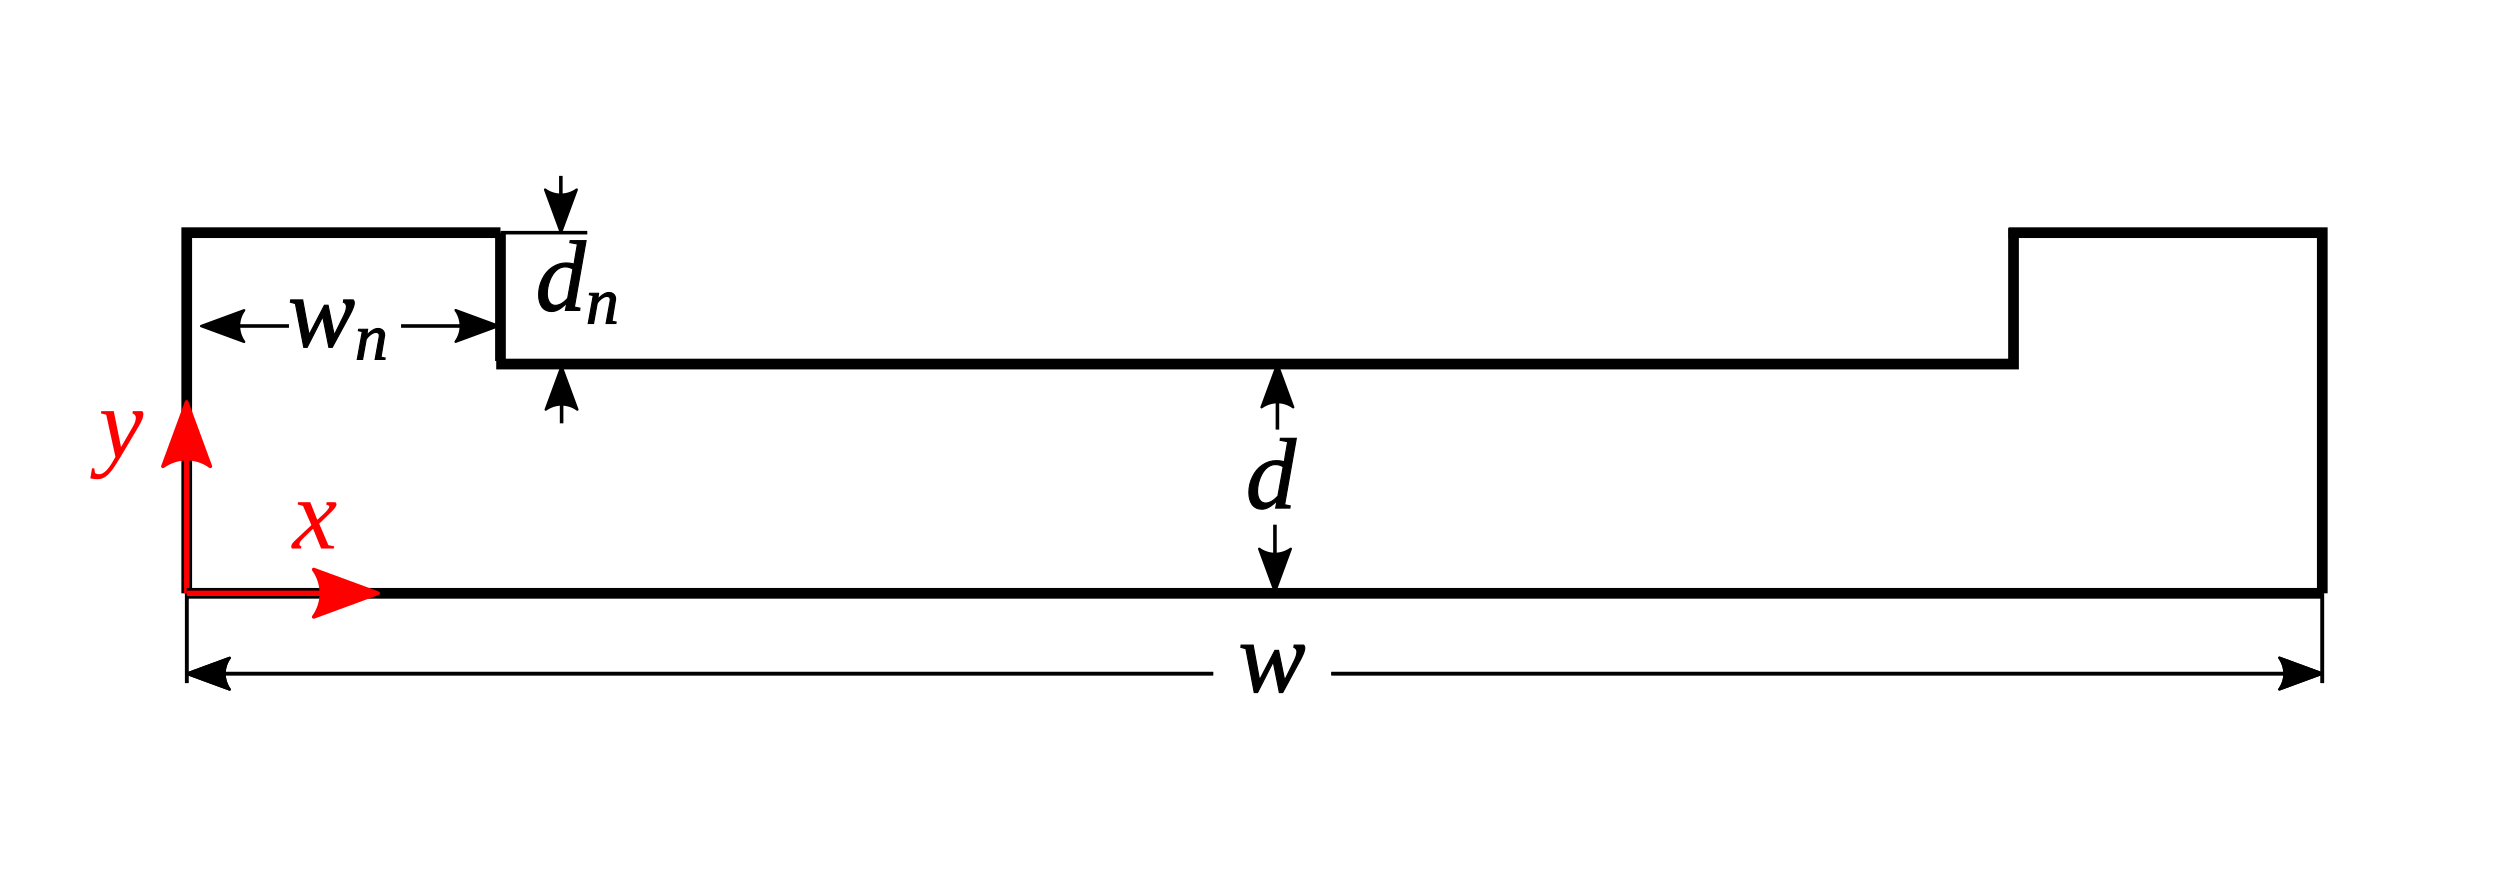
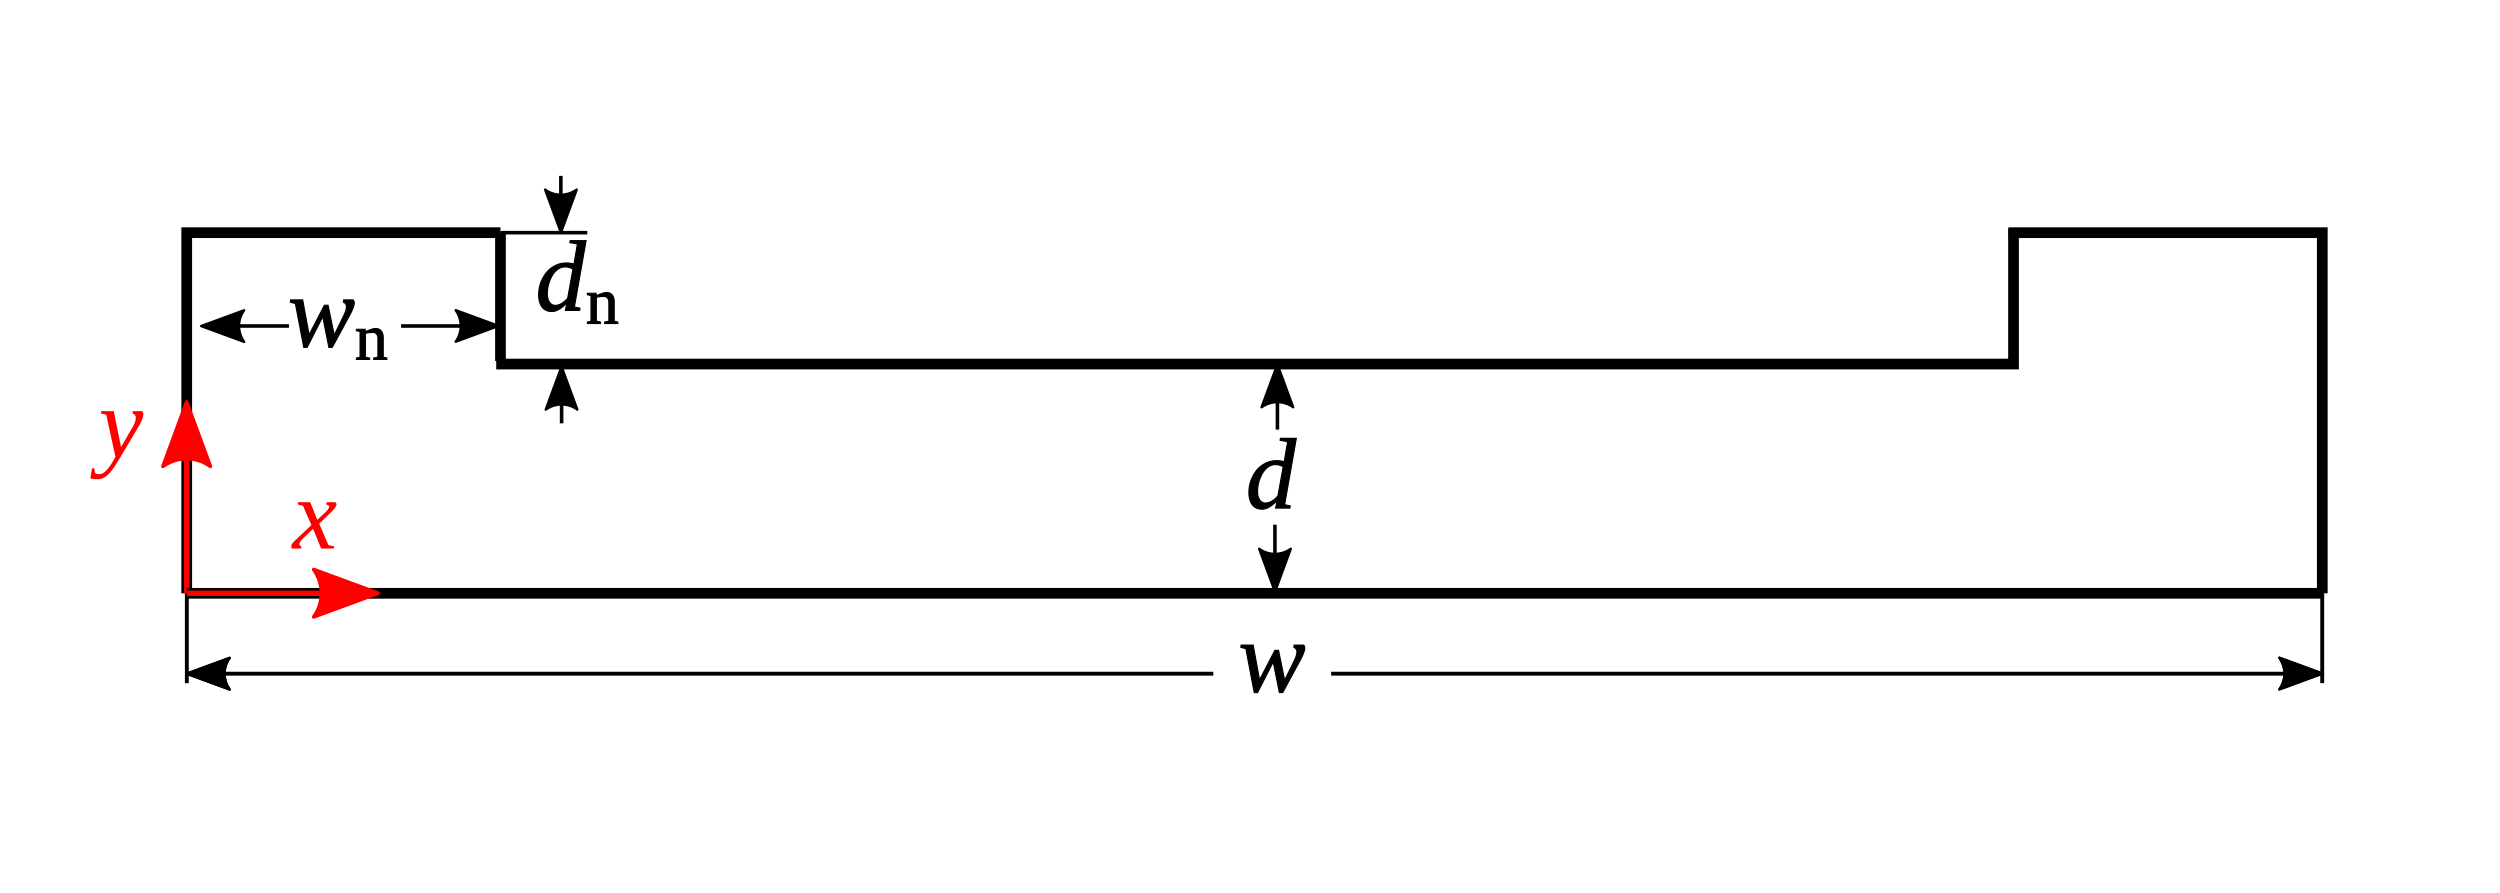
<svg xmlns="http://www.w3.org/2000/svg" xmlns:ns1="http://www.openswatchbook.org/uri/2009/osb" xmlns:xlink="http://www.w3.org/1999/xlink" width="140mm" height="50mm" viewBox="0 0 140 50" version="1.1" id="svg20342">
  <defs id="defs20336">
    <marker style="overflow:visible" id="marker17517" refX="0" refY="0" orient="auto">
      <path transform="matrix(1.1,0,0,1.1,1.1,0)" d="M 8.719,4.034 -2.207,0.016 8.719,-4.002 c -1.745,2.372 -1.735,5.617 -6e-7,8.035 z" style="fill:#ff0000;fill-opacity:0.997;fill-rule:evenodd;stroke:#ff0000;stroke-width:0.625;stroke-linejoin:round;stroke-opacity:1" id="path17515" />
    </marker>
    <marker style="overflow:visible" id="marker16149" refX="0" refY="0" orient="auto">
      <path transform="matrix(1.1,0,0,1.1,1.1,0)" d="M 8.719,4.034 -2.207,0.016 8.719,-4.002 c -1.745,2.372 -1.735,5.617 -6e-7,8.035 z" style="fill:#000000;fill-opacity:1;fill-rule:evenodd;stroke:#000000;stroke-width:0.625;stroke-linejoin:round;stroke-opacity:1" id="path16147" />
    </marker>
    <marker orient="auto" refY="0" refX="0" id="marker15561" style="overflow:visible">
      <path id="path15559" style="fill:#000000;fill-opacity:1;fill-rule:evenodd;stroke:#000000;stroke-width:0.625;stroke-linejoin:round;stroke-opacity:1" d="M 8.719,4.034 -2.207,0.016 8.719,-4.002 c -1.745,2.372 -1.735,5.617 -6e-7,8.035 z" transform="matrix(1.1,0,0,1.1,1.1,0)" />
    </marker>
    <marker orient="auto" refY="0" refX="0" id="marker14333" style="overflow:visible">
      <path id="path14331" style="fill:#000000;fill-opacity:1;fill-rule:evenodd;stroke:#000000;stroke-width:0.625;stroke-linejoin:round;stroke-opacity:1" d="M 8.719,4.034 -2.207,0.016 8.719,-4.002 c -1.745,2.372 -1.735,5.617 -6e-7,8.035 z" transform="matrix(1.1,0,0,1.1,1.1,0)" />
    </marker>
    <marker style="overflow:visible" id="marker12445" refX="0" refY="0" orient="auto">
      <path transform="matrix(1.1,0,0,1.1,1.1,0)" d="M 8.719,4.034 -2.207,0.016 8.719,-4.002 c -1.745,2.372 -1.735,5.617 -6e-7,8.035 z" style="fill:#000000;fill-opacity:1;fill-rule:evenodd;stroke:#000000;stroke-width:0.625;stroke-linejoin:round;stroke-opacity:1" id="path12443" />
    </marker>
    <marker orient="auto" refY="0" refX="0" id="marker11035" style="overflow:visible">
      <path id="path11033" style="fill:#000000;fill-opacity:1;fill-rule:evenodd;stroke:#000000;stroke-width:0.625;stroke-linejoin:round;stroke-opacity:1" d="M 8.719,4.034 -2.207,0.016 8.719,-4.002 c -1.745,2.372 -1.735,5.617 -6e-7,8.035 z" transform="matrix(1.1,0,0,1.1,1.1,0)" />
    </marker>
    <marker style="overflow:visible" id="marker9719" refX="0" refY="0" orient="auto">
      <path transform="matrix(1.1,0,0,1.1,1.1,0)" d="M 8.719,4.034 -2.207,0.016 8.719,-4.002 c -1.745,2.372 -1.735,5.617 -6e-7,8.035 z" style="fill:#000000;fill-opacity:1;fill-rule:evenodd;stroke:#000000;stroke-width:0.625;stroke-linejoin:round;stroke-opacity:1" id="path9717" />
    </marker>
    <marker style="overflow:visible" id="marker8409" refX="0" refY="0" orient="auto">
      <path transform="matrix(1.1,0,0,1.1,1.1,0)" d="M 8.719,4.034 -2.207,0.016 8.719,-4.002 c -1.745,2.372 -1.735,5.617 -6e-7,8.035 z" style="fill:#000000;fill-opacity:1;fill-rule:evenodd;stroke:#000000;stroke-width:0.625;stroke-linejoin:round;stroke-opacity:1" id="path8407" />
    </marker>
    <marker orient="auto" refY="0" refX="0" id="marker7093" style="overflow:visible">
      <path id="path7091" style="fill:#000000;fill-opacity:1;fill-rule:evenodd;stroke:#000000;stroke-width:0.625;stroke-linejoin:round;stroke-opacity:1" d="M 8.719,4.034 -2.207,0.016 8.719,-4.002 c -1.745,2.372 -1.735,5.617 -6e-7,8.035 z" transform="matrix(1.1,0,0,1.1,1.1,0)" />
    </marker>
    <marker orient="auto" refY="0" refX="0" id="marker5777" style="overflow:visible">
      <path id="path5775" style="fill:#000000;fill-opacity:1;fill-rule:evenodd;stroke:#000000;stroke-width:0.625;stroke-linejoin:round;stroke-opacity:1" d="M 8.719,4.034 -2.207,0.016 8.719,-4.002 c -1.745,2.372 -1.735,5.617 -6e-7,8.035 z" transform="matrix(1.1,0,0,1.1,1.1,0)" />
    </marker>
    <marker style="overflow:visible" id="marker4631" refX="0" refY="0" orient="auto">
      <path transform="scale(-0.8)" style="fill:#000000;fill-opacity:1;fill-rule:evenodd;stroke:#000000;stroke-width:1pt;stroke-opacity:1" d="M 5.77,0 -2.88,5 V -5 Z" id="path4629" />
    </marker>
    <marker orient="auto" refY="0" refX="0" id="marker3321" style="overflow:visible">
      <path id="path3319" d="M 5.77,0 -2.88,5 V -5 Z" style="fill:#000000;fill-opacity:1;fill-rule:evenodd;stroke:#000000;stroke-width:1pt;stroke-opacity:1" transform="scale(-0.8)" />
    </marker>
    <marker style="overflow:visible" id="marker2377" refX="0" refY="0" orient="auto">
      <path transform="scale(-0.8)" style="fill:#000000;fill-opacity:1;fill-rule:evenodd;stroke:#000000;stroke-width:1pt;stroke-opacity:1" d="M 5.77,0 -2.88,5 V -5 Z" id="path2375" />
    </marker>
    <marker orient="auto" refY="0" refX="0" id="marker2622" style="overflow:visible">
      <path id="path2620" style="fill:#000000;fill-opacity:1;fill-rule:evenodd;stroke:#000000;stroke-width:0.625;stroke-linejoin:round;stroke-opacity:1" d="M 8.719,4.034 -2.207,0.016 8.719,-4.002 c -1.745,2.372 -1.735,5.617 -6e-7,8.035 z" transform="matrix(1.1,0,0,1.1,1.1,0)" />
    </marker>
    <marker orient="auto" refY="0" refX="0" id="marker13046" style="overflow:visible">
      <path id="path13044" style="fill:#000000;fill-opacity:1;fill-rule:evenodd;stroke:#000000;stroke-width:0.625;stroke-linejoin:round;stroke-opacity:1" d="M 8.719,4.034 -2.207,0.016 8.719,-4.002 c -1.745,2.372 -1.735,5.617 -6e-7,8.035 z" transform="matrix(1.1,0,0,1.1,1.1,0)" />
    </marker>
    <marker style="overflow:visible" id="marker12074" refX="0" refY="0" orient="auto">
      <path transform="matrix(1.1,0,0,1.1,1.1,0)" d="M 8.719,4.034 -2.207,0.016 8.719,-4.002 c -1.745,2.372 -1.735,5.617 -6e-7,8.035 z" style="fill:#000000;fill-opacity:1;fill-rule:evenodd;stroke:#000000;stroke-width:0.625;stroke-linejoin:round;stroke-opacity:1" id="path12072" />
    </marker>
    <marker style="overflow:visible" id="marker11264" refX="0" refY="0" orient="auto">
      <path transform="matrix(1.1,0,0,1.1,1.1,0)" d="M 8.719,4.034 -2.207,0.016 8.719,-4.002 c -1.745,2.372 -1.735,5.617 -6e-7,8.035 z" style="fill:#000000;fill-opacity:1;fill-rule:evenodd;stroke:#000000;stroke-width:0.625;stroke-linejoin:round;stroke-opacity:1" id="path11262" />
    </marker>
    <marker style="overflow:visible" id="marker10282" refX="0" refY="0" orient="auto">
      <path transform="matrix(1.1,0,0,1.1,1.1,0)" d="M 8.719,4.034 -2.207,0.016 8.719,-4.002 c -1.745,2.372 -1.735,5.617 -6e-7,8.035 z" style="fill:#000000;fill-opacity:1;fill-rule:evenodd;stroke:#000000;stroke-width:0.625;stroke-linejoin:round;stroke-opacity:1" id="path10280" />
    </marker>
    <marker style="overflow:visible" id="marker9456" refX="0" refY="0" orient="auto">
      <path transform="matrix(1.1,0,0,1.1,1.1,0)" d="M 8.719,4.034 -2.207,0.016 8.719,-4.002 c -1.745,2.372 -1.735,5.617 -6e-7,8.035 z" style="fill:#000000;fill-opacity:1;fill-rule:evenodd;stroke:#000000;stroke-width:0.625;stroke-linejoin:round;stroke-opacity:1" id="path9454" />
    </marker>
    <marker style="overflow:visible" id="marker8540" refX="0" refY="0" orient="auto">
      <path transform="matrix(1.1,0,0,1.1,1.1,0)" d="M 8.719,4.034 -2.207,0.016 8.719,-4.002 c -1.745,2.372 -1.735,5.617 -6e-7,8.035 z" style="fill:#000000;fill-opacity:1;fill-rule:evenodd;stroke:#000000;stroke-width:0.625;stroke-linejoin:round;stroke-opacity:1" id="path8538" />
    </marker>
    <marker style="overflow:visible" id="marker7576" refX="0" refY="0" orient="auto">
      <path transform="matrix(1.1,0,0,1.1,1.1,0)" d="M 8.719,4.034 -2.207,0.016 8.719,-4.002 c -1.745,2.372 -1.735,5.617 -6e-7,8.035 z" style="fill:#000000;fill-opacity:1;fill-rule:evenodd;stroke:#000000;stroke-width:0.625;stroke-linejoin:round;stroke-opacity:1" id="path7574" />
    </marker>
    <marker orient="auto" refY="0" refX="0" id="marker5868" style="overflow:visible">
      <path id="path5866" style="fill:#000000;fill-opacity:1;fill-rule:evenodd;stroke:#000000;stroke-width:0.625;stroke-linejoin:round;stroke-opacity:1" d="M 8.719,4.034 -2.207,0.016 8.719,-4.002 c -1.745,2.372 -1.735,5.617 -6e-7,8.035 z" transform="matrix(1.1,0,0,1.1,1.1,0)" />
    </marker>
    <marker style="overflow:visible" id="marker5004" refX="0" refY="0" orient="auto">
      <path transform="matrix(-1.1,0,0,-1.1,-1.1,0)" d="M 8.719,4.034 -2.207,0.016 8.719,-4.002 c -1.745,2.372 -1.735,5.617 -6e-7,8.035 z" style="fill:#000000;fill-opacity:1;fill-rule:evenodd;stroke:#000000;stroke-width:0.625;stroke-linejoin:round;stroke-opacity:1" id="path5002" />
    </marker>
    <marker style="overflow:visible" id="marker4256" refX="0" refY="0" orient="auto">
      <path transform="matrix(1.1,0,0,1.1,1.1,0)" d="M 8.719,4.034 -2.207,0.016 8.719,-4.002 c -1.745,2.372 -1.735,5.617 -6e-7,8.035 z" style="fill:#000000;fill-opacity:1;fill-rule:evenodd;stroke:#000000;stroke-width:0.625;stroke-linejoin:round;stroke-opacity:1" id="path4254" />
    </marker>
    <marker style="overflow:visible" id="marker3265" refX="0" refY="0" orient="auto">
      <path transform="matrix(-1.1,0,0,-1.1,-1.1,0)" d="M 8.719,4.034 -2.207,0.016 8.719,-4.002 c -1.745,2.372 -1.735,5.617 -6e-7,8.035 z" style="fill:#000000;fill-opacity:1;fill-rule:evenodd;stroke:#000000;stroke-width:0.625;stroke-linejoin:round;stroke-opacity:1" id="path3263" />
    </marker>
    <marker style="overflow:visible" id="marker2529" refX="0" refY="0" orient="auto">
      <path transform="matrix(1.1,0,0,1.1,1.1,0)" d="M 8.719,4.034 -2.207,0.016 8.719,-4.002 c -1.745,2.372 -1.735,5.617 -6e-7,8.035 z" style="fill:#000000;fill-opacity:1;fill-rule:evenodd;stroke:#000000;stroke-width:0.625;stroke-linejoin:round;stroke-opacity:1" id="path2527" />
    </marker>
    <marker orient="auto" refY="0" refX="0" id="marker31933" style="overflow:visible">
      <path id="path31931" style="fill:#000000;fill-opacity:1;fill-rule:evenodd;stroke:#000000;stroke-width:0.625;stroke-linejoin:round;stroke-opacity:1" d="M 8.719,4.034 -2.207,0.016 8.719,-4.002 c -1.745,2.372 -1.735,5.617 -6e-7,8.035 z" transform="matrix(1.1,0,0,1.1,1.1,0)" />
    </marker>
    <marker orient="auto" refY="0" refX="0" id="marker31203" style="overflow:visible">
      <path id="path31201" style="fill:#000000;fill-opacity:1;fill-rule:evenodd;stroke:#000000;stroke-width:0.625;stroke-linejoin:round;stroke-opacity:1" d="M 8.719,4.034 -2.207,0.016 8.719,-4.002 c -1.745,2.372 -1.735,5.617 -6e-7,8.035 z" transform="matrix(1.1,0,0,1.1,1.1,0)" />
    </marker>
    <marker style="overflow:visible" id="marker30359" refX="0" refY="0" orient="auto">
      <path transform="matrix(1.1,0,0,1.1,1.1,0)" d="M 8.719,4.034 -2.207,0.016 8.719,-4.002 c -1.745,2.372 -1.735,5.617 -6e-7,8.035 z" style="fill:#000000;fill-opacity:1;fill-rule:evenodd;stroke:#000000;stroke-width:0.625;stroke-linejoin:round;stroke-opacity:1" id="path30357" />
    </marker>
    <marker style="overflow:visible" id="marker28215" refX="0" refY="0" orient="auto">
      <path transform="matrix(1.1,0,0,1.1,1.1,0)" d="M 8.719,4.034 -2.207,0.016 8.719,-4.002 c -1.745,2.372 -1.735,5.617 -6e-7,8.035 z" style="fill:#000000;fill-opacity:1;fill-rule:evenodd;stroke:#000000;stroke-width:0.625;stroke-linejoin:round;stroke-opacity:1" id="path28213" />
    </marker>
    <marker orient="auto" refY="0" refX="0" id="marker26737" style="overflow:visible">
      <path id="path26735" style="fill:#000000;fill-opacity:1;fill-rule:evenodd;stroke:#000000;stroke-width:0.625;stroke-linejoin:round;stroke-opacity:1" d="M 8.719,4.034 -2.207,0.016 8.719,-4.002 c -1.745,2.372 -1.735,5.617 -6e-7,8.035 z" transform="matrix(1.1,0,0,1.1,1.1,0)" />
    </marker>
    <marker style="overflow:visible" id="marker22373" refX="0" refY="0" orient="auto">
      <path transform="matrix(1.1,0,0,1.1,1.1,0)" d="M 8.719,4.034 -2.207,0.016 8.719,-4.002 c -1.745,2.372 -1.735,5.617 -6e-7,8.035 z" style="fill:#000000;fill-opacity:1;fill-rule:evenodd;stroke:#000000;stroke-width:0.625;stroke-linejoin:round;stroke-opacity:1" id="path22371" />
    </marker>
    <marker orient="auto" refY="0" refX="0" id="marker21637" style="overflow:visible">
      <path id="path21635" style="fill:#000000;fill-opacity:1;fill-rule:evenodd;stroke:#000000;stroke-width:0.625;stroke-linejoin:round;stroke-opacity:1" d="M 8.719,4.034 -2.207,0.016 8.719,-4.002 c -1.745,2.372 -1.735,5.617 -6e-7,8.035 z" transform="matrix(1.1,0,0,1.1,1.1,0)" />
    </marker>
    <marker style="overflow:visible" id="marker20977" refX="0" refY="0" orient="auto">
      <path transform="scale(-0.8)" style="fill:#000000;fill-opacity:1;fill-rule:evenodd;stroke:#000000;stroke-width:1pt;stroke-opacity:1" d="M 5.77,0 -2.88,5 V -5 Z" id="path20975" />
    </marker>
    <marker orient="auto" refY="0" refX="0" id="marker20331" style="overflow:visible">
      <path id="path20329" d="M 5.77,0 -2.88,5 V -5 Z" style="fill:#000000;fill-opacity:1;fill-rule:evenodd;stroke:#000000;stroke-width:1pt;stroke-opacity:1" transform="scale(-0.8)" />
    </marker>
    <marker orient="auto" refY="0" refX="0" id="marker19691" style="overflow:visible">
      <path id="path19689" d="M 5.77,0 -2.88,5 V -5 Z" style="fill:#000000;fill-opacity:1;fill-rule:evenodd;stroke:#000000;stroke-width:1pt;stroke-opacity:1" transform="scale(-0.8)" />
    </marker>
    <marker orient="auto" refY="0" refX="0" id="marker19057" style="overflow:visible">
      <path id="path19055" d="M 5.77,0 -2.88,5 V -5 Z" style="fill:#000000;fill-opacity:1;fill-rule:evenodd;stroke:#000000;stroke-width:1pt;stroke-opacity:1" transform="scale(-0.8)" />
    </marker>
    <marker style="overflow:visible" id="marker16909" refX="0" refY="0" orient="auto">
      <path transform="scale(-0.8)" style="fill:#000000;fill-opacity:1;fill-rule:evenodd;stroke:#000000;stroke-width:1pt;stroke-opacity:1" d="M 5.77,0 -2.88,5 V -5 Z" id="path16907" />
    </marker>
    <marker orient="auto" refY="0" refX="0" id="marker16299" style="overflow:visible">
      <path id="path16297" d="M 5.77,0 -2.88,5 V -5 Z" style="fill:#000000;fill-opacity:1;fill-rule:evenodd;stroke:#000000;stroke-width:1pt;stroke-opacity:1" transform="scale(-0.8)" />
    </marker>
    <marker orient="auto" refY="0" refX="0" id="marker15695" style="overflow:visible">
      <path id="path15693" d="M 5.77,0 -2.88,5 V -5 Z" style="fill:#000000;fill-opacity:1;fill-rule:evenodd;stroke:#000000;stroke-width:1pt;stroke-opacity:1" transform="scale(-0.8)" />
    </marker>
    <marker orient="auto" refY="0" refX="0" id="marker15097" style="overflow:visible">
      <path id="path15095" d="M 5.77,0 -2.88,5 V -5 Z" style="fill:#000000;fill-opacity:1;fill-rule:evenodd;stroke:#000000;stroke-width:1pt;stroke-opacity:1" transform="scale(-0.8)" />
    </marker>
    <marker style="overflow:visible" id="marker12207" refX="0" refY="0" orient="auto">
      <path transform="matrix(-1.1,0,0,-1.1,-1.1,0)" d="M 8.719,4.034 -2.207,0.016 8.719,-4.002 c -1.745,2.372 -1.735,5.617 -6e-7,8.035 z" style="fill:#000000;fill-opacity:1;fill-rule:evenodd;stroke:#000000;stroke-width:0.625;stroke-linejoin:round;stroke-opacity:1" id="path12205" />
    </marker>
    <marker style="overflow:visible" id="marker11645" refX="0" refY="0" orient="auto">
      <path transform="matrix(1.1,0,0,1.1,1.1,0)" d="M 8.719,4.034 -2.207,0.016 8.719,-4.002 c -1.745,2.372 -1.735,5.617 -6e-7,8.035 z" style="fill:#000000;fill-opacity:1;fill-rule:evenodd;stroke:#000000;stroke-width:0.625;stroke-linejoin:round;stroke-opacity:1" id="path11643" />
    </marker>
    <marker orient="auto" refY="0" refX="0" id="marker2291" style="overflow:visible">
      <path id="path2289" style="fill:#000000;fill-opacity:1;fill-rule:evenodd;stroke:#000000;stroke-width:0.625;stroke-linejoin:round;stroke-opacity:1" d="M 8.719,4.034 -2.207,0.016 8.719,-4.002 c -1.745,2.372 -1.735,5.617 -6e-7,8.035 z" transform="matrix(1.1,0,0,1.1,1.1,0)" />
    </marker>
    <marker style="overflow:visible" id="marker1671" refX="0" refY="0" orient="auto">
      <path transform="matrix(1.1,0,0,1.1,1.1,0)" d="M 8.719,4.034 -2.207,0.016 8.719,-4.002 c -1.745,2.372 -1.735,5.617 -6e-7,8.035 z" style="fill:#000000;fill-opacity:1;fill-rule:evenodd;stroke:#000000;stroke-width:0.625;stroke-linejoin:round;stroke-opacity:1" id="path1669" />
    </marker>
    <marker orient="auto" refY="0" refX="0" id="marker1667" style="overflow:visible">
      <path id="path1665" style="fill:#000000;fill-opacity:1;fill-rule:evenodd;stroke:#000000;stroke-width:0.625;stroke-linejoin:round;stroke-opacity:1" d="M 8.719,4.034 -2.207,0.016 8.719,-4.002 c -1.745,2.372 -1.735,5.617 -6e-7,8.035 z" transform="matrix(1.1,0,0,1.1,1.1,0)" />
    </marker>
    <marker orient="auto" refY="0" refX="0" id="marker1663" style="overflow:visible">
      <path id="path1661" style="fill:#000000;fill-opacity:1;fill-rule:evenodd;stroke:#000000;stroke-width:0.625;stroke-linejoin:round;stroke-opacity:1" d="M 8.719,4.034 -2.207,0.016 8.719,-4.002 c -1.745,2.372 -1.735,5.617 -6e-7,8.035 z" transform="matrix(1.1,0,0,1.1,1.1,0)" />
    </marker>
    <marker orient="auto" refY="0" refX="0" id="marker1659" style="overflow:visible">
      <path id="path1657" style="fill:#000000;fill-opacity:1;fill-rule:evenodd;stroke:#000000;stroke-width:0.625;stroke-linejoin:round;stroke-opacity:1" d="M 8.719,4.034 -2.207,0.016 8.719,-4.002 c -1.745,2.372 -1.735,5.617 -6e-7,8.035 z" transform="matrix(1.1,0,0,1.1,1.1,0)" />
    </marker>
    <marker style="overflow:visible" id="marker1655" refX="0" refY="0" orient="auto">
      <path transform="matrix(1.1,0,0,1.1,1.1,0)" d="M 8.719,4.034 -2.207,0.016 8.719,-4.002 c -1.745,2.372 -1.735,5.617 -6e-7,8.035 z" style="fill:#000000;fill-opacity:1;fill-rule:evenodd;stroke:#000000;stroke-width:0.625;stroke-linejoin:round;stroke-opacity:1" id="path1653" />
    </marker>
    <marker orient="auto" refY="0" refX="0" id="marker1651" style="overflow:visible">
      <path id="path1649" style="fill:#000000;fill-opacity:1;fill-rule:evenodd;stroke:#000000;stroke-width:0.625;stroke-linejoin:round;stroke-opacity:1" d="M 8.719,4.034 -2.207,0.016 8.719,-4.002 c -1.745,2.372 -1.735,5.617 -6e-7,8.035 z" transform="matrix(1.1,0,0,1.1,1.1,0)" />
    </marker>
    <marker orient="auto" refY="0" refX="0" id="marker1647" style="overflow:visible">
      <path id="path1645" style="fill:#000000;fill-opacity:1;fill-rule:evenodd;stroke:#000000;stroke-width:0.625;stroke-linejoin:round;stroke-opacity:1" d="M 8.719,4.034 -2.207,0.016 8.719,-4.002 c -1.745,2.372 -1.735,5.617 -6e-7,8.035 z" transform="matrix(1.1,0,0,1.1,1.1,0)" />
    </marker>
    <marker orient="auto" refY="0" refX="0" id="marker1643" style="overflow:visible">
      <path id="path1641" style="fill:#000000;fill-opacity:1;fill-rule:evenodd;stroke:#000000;stroke-width:0.625;stroke-linejoin:round;stroke-opacity:1" d="M 8.719,4.034 -2.207,0.016 8.719,-4.002 c -1.745,2.372 -1.735,5.617 -6e-7,8.035 z" transform="matrix(1.1,0,0,1.1,1.1,0)" />
    </marker>
    <marker style="overflow:visible" id="marker1639" refX="0" refY="0" orient="auto">
      <path transform="matrix(1.1,0,0,1.1,1.1,0)" d="M 8.719,4.034 -2.207,0.016 8.719,-4.002 c -1.745,2.372 -1.735,5.617 -6e-7,8.035 z" style="fill:#000000;fill-opacity:1;fill-rule:evenodd;stroke:#000000;stroke-width:0.625;stroke-linejoin:round;stroke-opacity:1" id="path1637" />
    </marker>
    <marker orient="auto" refY="0" refX="0" id="marker1635" style="overflow:visible">
      <path id="path1633" style="fill:#000000;fill-opacity:1;fill-rule:evenodd;stroke:#000000;stroke-width:0.625;stroke-linejoin:round;stroke-opacity:1" d="M 8.719,4.034 -2.207,0.016 8.719,-4.002 c -1.745,2.372 -1.735,5.617 -6e-7,8.035 z" transform="matrix(1.1,0,0,1.1,1.1,0)" />
    </marker>
    <marker orient="auto" refY="0" refX="0" id="marker1631" style="overflow:visible">
      <path id="path1629" style="fill:#000000;fill-opacity:1;fill-rule:evenodd;stroke:#000000;stroke-width:0.625;stroke-linejoin:round;stroke-opacity:1" d="M 8.719,4.034 -2.207,0.016 8.719,-4.002 c -1.745,2.372 -1.735,5.617 -6e-7,8.035 z" transform="matrix(1.1,0,0,1.1,1.1,0)" />
    </marker>
    <marker style="overflow:visible" id="marker1627" refX="0" refY="0" orient="auto">
      <path transform="matrix(1.1,0,0,1.1,1.1,0)" d="M 8.719,4.034 -2.207,0.016 8.719,-4.002 c -1.745,2.372 -1.735,5.617 -6e-7,8.035 z" style="fill:#000000;fill-opacity:1;fill-rule:evenodd;stroke:#000000;stroke-width:0.625;stroke-linejoin:round;stroke-opacity:1" id="path1625" />
    </marker>
    <marker style="overflow:visible" id="marker1623" refX="0" refY="0" orient="auto">
      <path transform="matrix(1.1,0,0,1.1,1.1,0)" d="M 8.719,4.034 -2.207,0.016 8.719,-4.002 c -1.745,2.372 -1.735,5.617 -6e-7,8.035 z" style="fill:#000000;fill-opacity:1;fill-rule:evenodd;stroke:#000000;stroke-width:0.625;stroke-linejoin:round;stroke-opacity:1" id="path1621" />
    </marker>
    <marker orient="auto" refY="0" refX="0" id="marker1619" style="overflow:visible">
      <path id="path1617" style="fill:#000000;fill-opacity:1;fill-rule:evenodd;stroke:#000000;stroke-width:0.625;stroke-linejoin:round;stroke-opacity:1" d="M 8.719,4.034 -2.207,0.016 8.719,-4.002 c -1.745,2.372 -1.735,5.617 -6e-7,8.035 z" transform="matrix(1.1,0,0,1.1,1.1,0)" />
    </marker>
    <marker style="overflow:visible" id="marker6714" refX="0" refY="0" orient="auto">
      <path transform="matrix(1.1,0,0,1.1,1.1,0)" d="M 8.719,4.034 -2.207,0.016 8.719,-4.002 c -1.745,2.372 -1.735,5.617 -6e-7,8.035 z" style="fill:#000000;fill-opacity:1;fill-rule:evenodd;stroke:#000000;stroke-width:0.625;stroke-linejoin:round;stroke-opacity:1" id="path6712" />
    </marker>
    <marker orient="auto" refY="0" refX="0" id="marker7049" style="overflow:visible">
      <path id="path7047" style="fill:#000000;fill-opacity:1;fill-rule:evenodd;stroke:#000000;stroke-width:0.625;stroke-linejoin:round;stroke-opacity:1" d="M 8.719,4.034 -2.207,0.016 8.719,-4.002 c -1.745,2.372 -1.735,5.617 -6e-7,8.035 z" transform="matrix(1.1,0,0,1.1,1.1,0)" />
    </marker>
    <marker style="overflow:visible" id="marker28147" refX="0" refY="0" orient="auto">
      <path transform="matrix(1.1,0,0,1.1,1.1,0)" d="M 8.719,4.034 -2.207,0.016 8.719,-4.002 c -1.745,2.372 -1.735,5.617 -6e-7,8.035 z" style="fill:#000000;fill-opacity:1;fill-rule:evenodd;stroke:#000000;stroke-width:0.625;stroke-linejoin:round;stroke-opacity:1" id="path28145" />
    </marker>
    <marker style="overflow:visible" id="marker27488" refX="0" refY="0" orient="auto">
      <path transform="matrix(1.1,0,0,1.1,1.1,0)" d="M 8.719,4.034 -2.207,0.016 8.719,-4.002 c -1.745,2.372 -1.735,5.617 -6e-7,8.035 z" style="fill:#000000;fill-opacity:1;fill-rule:evenodd;stroke:#000000;stroke-width:0.625;stroke-linejoin:round;stroke-opacity:1" id="path27486" />
    </marker>
    <marker orient="auto" refY="0" refX="0" id="marker24818" style="overflow:visible">
      <path id="path24816" style="fill:#000000;fill-opacity:1;fill-rule:evenodd;stroke:#000000;stroke-width:0.625;stroke-linejoin:round;stroke-opacity:1" d="M 8.719,4.034 -2.207,0.016 8.719,-4.002 c -1.745,2.372 -1.735,5.617 -6e-7,8.035 z" transform="matrix(1.1,0,0,1.1,1.1,0)" />
    </marker>
    <marker style="overflow:visible" id="marker24022" refX="0" refY="0" orient="auto">
      <path transform="matrix(1.1,0,0,1.1,1.1,0)" d="M 8.719,4.034 -2.207,0.016 8.719,-4.002 c -1.745,2.372 -1.735,5.617 -6e-7,8.035 z" style="fill:#000000;fill-opacity:1;fill-rule:evenodd;stroke:#000000;stroke-width:0.625;stroke-linejoin:round;stroke-opacity:1" id="path24020" />
    </marker>
    <marker style="overflow:visible" id="marker21650" refX="0" refY="0" orient="auto">
      <path transform="matrix(1.1,0,0,1.1,1.1,0)" d="M 8.719,4.034 -2.207,0.016 8.719,-4.002 c -1.745,2.372 -1.735,5.617 -6e-7,8.035 z" style="fill:#000000;fill-opacity:1;fill-rule:evenodd;stroke:#000000;stroke-width:0.625;stroke-linejoin:round;stroke-opacity:1" id="path21648" />
    </marker>
    <marker orient="auto" refY="0" refX="0" id="marker20600" style="overflow:visible">
      <path id="path20598" style="fill:#000000;fill-opacity:1;fill-rule:evenodd;stroke:#000000;stroke-width:0.625;stroke-linejoin:round;stroke-opacity:1" d="M 8.719,4.034 -2.207,0.016 8.719,-4.002 c -1.745,2.372 -1.735,5.617 -6e-7,8.035 z" transform="matrix(1.1,0,0,1.1,1.1,0)" />
    </marker>
    <marker orient="auto" refY="0" refX="0" id="marker14916" style="overflow:visible">
      <path id="path14914" style="fill:#000000;fill-opacity:1;fill-rule:evenodd;stroke:#000000;stroke-width:0.625;stroke-linejoin:round;stroke-opacity:1" d="M 8.719,4.034 -2.207,0.016 8.719,-4.002 c -1.745,2.372 -1.735,5.617 -6e-7,8.035 z" transform="matrix(1.1,0,0,1.1,1.1,0)" />
    </marker>
    <marker style="overflow:visible" id="marker13502" refX="0" refY="0" orient="auto">
      <path transform="matrix(1.1,0,0,1.1,1.1,0)" d="M 8.719,4.034 -2.207,0.016 8.719,-4.002 c -1.745,2.372 -1.735,5.617 -6e-7,8.035 z" style="fill:#000000;fill-opacity:1;fill-rule:evenodd;stroke:#000000;stroke-width:0.625;stroke-linejoin:round;stroke-opacity:1" id="path13500" />
    </marker>
    <marker orient="auto" refY="0" refX="0" id="marker11302" style="overflow:visible">
      <path id="path11300" style="fill:#000000;fill-opacity:1;fill-rule:evenodd;stroke:#000000;stroke-width:0.625;stroke-linejoin:round;stroke-opacity:1" d="M 8.719,4.034 -2.207,0.016 8.719,-4.002 c -1.745,2.372 -1.735,5.617 -6e-7,8.035 z" transform="matrix(1.1,0,0,1.1,1.1,0)" />
    </marker>
    <marker style="overflow:visible" id="marker2130" refX="0" refY="0" orient="auto">
      <path transform="matrix(1.1,0,0,1.1,1.1,0)" d="M 8.719,4.034 -2.207,0.016 8.719,-4.002 c -1.745,2.372 -1.735,5.617 -6e-7,8.035 z" style="fill:#000000;fill-opacity:1;fill-rule:evenodd;stroke:#000000;stroke-width:0.625;stroke-linejoin:round;stroke-opacity:1" id="path2128" />
    </marker>
    <marker style="overflow:visible" id="marker2372" refX="0" refY="0" orient="auto">
      <path transform="matrix(-1.1,0,0,-1.1,-1.1,0)" d="M 8.719,4.034 -2.207,0.016 8.719,-4.002 c -1.745,2.372 -1.735,5.617 -6e-7,8.035 z" style="fill:#000000;fill-opacity:1;fill-rule:evenodd;stroke:#000000;stroke-width:0.625;stroke-linejoin:round;stroke-opacity:1" id="path2370" />
    </marker>
    <marker style="overflow:visible" id="marker31310" refX="0" refY="0" orient="auto">
      <path transform="matrix(1.1,0,0,1.1,1.1,0)" d="M 8.719,4.034 -2.207,0.016 8.719,-4.002 c -1.745,2.372 -1.735,5.617 -6e-7,8.035 z" style="fill:#040303;fill-opacity:1;fill-rule:evenodd;stroke:#f30000;stroke-width:0.625;stroke-linejoin:round;stroke-opacity:1" id="path31308" />
    </marker>
    <marker style="overflow:visible" id="DistanceEnd" refX="0" refY="0" orient="auto">
      <g id="g2301" style="fill:#040303;fill-opacity:1;stroke:#050000;stroke-opacity:1">
        <path style="fill:#040303;fill-opacity:1;stroke:#050000;stroke-width:1.15;stroke-linecap:square;stroke-opacity:1" d="M 0,0 H -2" id="path2316" />
        <path style="fill:#040303;fill-opacity:1;fill-rule:evenodd;stroke:#050000;stroke-opacity:1" d="m 0,0 -13,4 4,-4 -4,-4 z" id="path2312" />
        <path style="fill:#040303;fill-opacity:1;stroke:#050000;stroke-width:1;stroke-linecap:square;stroke-opacity:1" d="M 0,-4 V 40" id="path2314" />
      </g>
    </marker>
    <marker orient="auto" refY="0" refX="0" id="EmptyTriangleOutL" style="overflow:visible">
      <path id="path14396" d="M 5.77,0 -2.88,5 V -5 Z" style="fill:#040303;fill-opacity:1;fill-rule:evenodd;stroke:#050000;stroke-width:1pt;stroke-opacity:1" transform="matrix(0.8,0,0,0.8,-4.8,0)" />
    </marker>
    <marker orient="auto" refY="0" refX="0" id="SemiCircleOut" style="overflow:visible">
      <path id="path14417" d="m -2.5,-0.809 c 0,2.76 -2.24,5 -5,5 v -10 c 2.76,0 5,2.24 5,5 z" style="fill:#040303;fill-opacity:1;fill-rule:evenodd;stroke:#000000;stroke-width:1pt;stroke-opacity:1" transform="matrix(0.6,0,0,0.6,4.275296,0.4580676)" />
    </marker>
    <marker style="overflow:visible" id="DistanceStart" refX="0" refY="0" orient="auto">
      <g id="g2300" style="fill:#040303;fill-opacity:1;stroke:#050000;stroke-opacity:1">
        <path style="fill:#040303;fill-opacity:1;stroke:#050000;stroke-width:1.15;stroke-linecap:square;stroke-opacity:1" d="M 0,0 H 2" id="path2306" />
        <path style="fill:#040303;fill-opacity:1;fill-rule:evenodd;stroke:#050000;stroke-opacity:1" d="M 0,0 13,4 9,0 13,-4 Z" id="path2302" />
        <path style="fill:#040303;fill-opacity:1;stroke:#050000;stroke-width:1;stroke-linecap:square;stroke-opacity:1" d="M 0,-4 V 40" id="path2304" />
      </g>
    </marker>
    <marker orient="auto" refY="0" refX="0" id="marker28672" style="overflow:visible">
      <path id="path28670" style="fill:#040303;fill-opacity:1;fill-rule:evenodd;stroke:#000000;stroke-width:0.625;stroke-linejoin:round;stroke-opacity:1" d="M 8.719,4.034 -2.207,0.016 8.719,-4.002 c -1.745,2.372 -1.735,5.617 -6e-7,8.035 z" transform="matrix(1.1,0,0,1.1,1.1,0)" />
    </marker>
    <marker style="overflow:visible" id="marker28524" refX="0" refY="0" orient="auto">
      <path transform="matrix(-1.1,0,0,-1.1,-1.1,0)" d="M 8.719,4.034 -2.207,0.016 8.719,-4.002 c -1.745,2.372 -1.735,5.617 -6e-7,8.035 z" style="fill:#040303;fill-opacity:1;fill-rule:evenodd;stroke:#f30000;stroke-width:0.625;stroke-linejoin:round;stroke-opacity:1" id="path28522" />
    </marker>
    <marker orient="auto" refY="0" refX="0" id="Arrow1Lend" style="overflow:visible">
      <path id="path14239" d="M 0,0 5,-5 -12.5,0 5,5 Z" style="fill:#040303;fill-opacity:1;fill-rule:evenodd;stroke:#f30000;stroke-width:1pt;stroke-opacity:1" transform="matrix(-0.8,0,0,-0.8,-10,0)" />
    </marker>
    <marker orient="auto" refY="0" refX="0" id="marker28254" style="overflow:visible">
      <path id="path28252" style="fill:#040303;fill-opacity:1;fill-rule:evenodd;stroke:#f30000;stroke-width:0.625;stroke-linejoin:round;stroke-opacity:1" d="M 8.719,4.034 -2.207,0.016 8.719,-4.002 c -1.745,2.372 -1.735,5.617 -6e-7,8.035 z" transform="matrix(1.1,0,0,1.1,1.1,0)" />
    </marker>
    <marker style="overflow:visible" id="marker28148" refX="0" refY="0" orient="auto">
      <path transform="matrix(1.1,0,0,1.1,1.1,0)" d="M 8.719,4.034 -2.207,0.016 8.719,-4.002 c -1.745,2.372 -1.735,5.617 -6e-7,8.035 z" style="fill:#040303;fill-opacity:1;fill-rule:evenodd;stroke:#f30000;stroke-width:0.625;stroke-linejoin:round;stroke-opacity:1" id="path28146" />
    </marker>
    <marker orient="auto" refY="0" refX="0" id="Arrow2Mstart" style="overflow:visible">
      <path id="path14260" style="fill:#040303;fill-opacity:1;fill-rule:evenodd;stroke:#000000;stroke-width:0.625;stroke-linejoin:round;stroke-opacity:1" d="M 8.719,4.034 -2.207,0.016 8.719,-4.002 c -1.745,2.372 -1.735,5.617 -6e-7,8.035 z" transform="scale(0.6)" />
    </marker>
    <marker orient="auto" refY="0" refX="0" id="Tail" style="overflow:visible">
      <g id="g14284" transform="scale(-1.2)" style="fill:#040303;fill-opacity:1;stroke:#050000;stroke-opacity:1">
        <path id="path14272" d="M -3.805,-3.959 0.544,0" style="fill:#040303;fill-opacity:1;fill-rule:evenodd;stroke:#050000;stroke-width:0.8;stroke-linecap:round;stroke-opacity:1" />
        <path id="path14274" d="M -1.287,-3.959 3.062,0" style="fill:#040303;fill-opacity:1;fill-rule:evenodd;stroke:#050000;stroke-width:0.8;stroke-linecap:round;stroke-opacity:1" />
        <path id="path14276" d="M 1.305,-3.959 5.654,0" style="fill:#040303;fill-opacity:1;fill-rule:evenodd;stroke:#050000;stroke-width:0.8;stroke-linecap:round;stroke-opacity:1" />
        <path id="path14278" d="M -3.805,4.178 0.544,0.22" style="fill:#040303;fill-opacity:1;fill-rule:evenodd;stroke:#050000;stroke-width:0.8;stroke-linecap:round;stroke-opacity:1" />
        <path id="path14280" d="M -1.287,4.178 3.062,0.22" style="fill:#040303;fill-opacity:1;fill-rule:evenodd;stroke:#050000;stroke-width:0.8;stroke-linecap:round;stroke-opacity:1" />
        <path id="path14282" d="M 1.305,4.178 5.654,0.22" style="fill:#040303;fill-opacity:1;fill-rule:evenodd;stroke:#050000;stroke-width:0.8;stroke-linecap:round;stroke-opacity:1" />
      </g>
    </marker>
    <marker orient="auto" refY="0" refX="0" id="Arrow1Send" style="overflow:visible">
      <path id="path14251" d="M 0,0 5,-5 -12.5,0 5,5 Z" style="fill:#040303;fill-opacity:1;fill-rule:evenodd;stroke:#050000;stroke-width:1pt;stroke-opacity:1" transform="matrix(-0.2,0,0,-0.2,-1.2,0)" />
    </marker>
    <marker orient="auto" refY="0" refX="0" id="Arrow1Mstart" style="overflow:visible">
      <path id="path14242" d="M 0,0 5,-5 -12.5,0 5,5 Z" style="fill:#040303;fill-opacity:1;fill-rule:evenodd;stroke:#050000;stroke-width:1pt;stroke-opacity:1" transform="matrix(0.4,0,0,0.4,4,0)" />
    </marker>
    <marker orient="auto" refY="0" refX="0" id="marker27350" style="overflow:visible">
      <path id="path27348" d="M 0,0 5,-5 -12.5,0 5,5 Z" style="fill:#040303;fill-opacity:1;fill-rule:evenodd;stroke:#000000;stroke-width:1pt;stroke-opacity:1" transform="matrix(-0.4,0,0,-0.4,-4,0)" />
    </marker>
    <marker orient="auto" refY="0" refX="0" id="Arrow1Mend" style="overflow:visible">
      <path id="path14245" d="M 0,0 5,-5 -12.5,0 5,5 Z" style="fill:#040303;fill-opacity:1;fill-rule:evenodd;stroke:#050000;stroke-width:1pt;stroke-opacity:1" transform="matrix(-0.4,0,0,-0.4,-4,0)" />
    </marker>
    <linearGradient id="linearGradient26639">
      <stop style="stop-color:#cd0320;stop-opacity:1;" offset="0" id="stop26635" />
      <stop style="stop-color:#cd0320;stop-opacity:0;" offset="1" id="stop26637" />
    </linearGradient>
    <linearGradient id="linearGradient21161" ns1:paint="solid">
      <stop style="stop-color:#002b11;stop-opacity:1;" offset="0" id="stop21159" />
    </linearGradient>
    <linearGradient id="linearGradient21031" ns1:paint="solid">
      <stop style="stop-color:#e80320;stop-opacity:1;" offset="0" id="stop21029" />
    </linearGradient>
    <linearGradient id="linearGradient20997" ns1:paint="solid">
      <stop style="stop-color:#040320;stop-opacity:1;" offset="0" id="stop20995" />
    </linearGradient>
    <linearGradient id="linearGradient20965" ns1:paint="solid">
      <stop style="stop-color:#002b11;stop-opacity:1;" offset="0" id="stop20963" />
    </linearGradient>
    <linearGradient id="linearGradient20917" ns1:paint="solid">
      <stop style="stop-color:#002b11;stop-opacity:1;" offset="0" id="stop20915" />
    </linearGradient>
    <radialGradient xlink:href="#linearGradient26639" id="radialGradient26641" cx="92.217" cy="197.852" fx="92.217" fy="197.852" r="27.691" gradientTransform="matrix(0.6666683,9.9016523e-7,-7.2256701e-7,0.4864971,30.73914,99.1032)" gradientUnits="userSpaceOnUse" />
    <marker style="overflow:visible" id="marker2372-6" refX="0" refY="0" orient="auto">
      <path transform="matrix(-1.1,0,0,-1.1,-1.1,0)" d="M 8.719,4.034 -2.207,0.016 8.719,-4.002 c -1.745,2.372 -1.735,5.617 -6e-7,8.035 z" style="fill:#000000;fill-opacity:1;fill-rule:evenodd;stroke:#000000;stroke-width:0.625;stroke-linejoin:round;stroke-opacity:1" id="path2370-3" />
    </marker>
    <marker orient="auto" refY="0" refX="0" id="marker2124" style="overflow:visible">
      <path id="path2122" style="fill:#ff0000;fill-opacity:0.997;fill-rule:evenodd;stroke:#ff0000;stroke-width:0.625;stroke-linejoin:round;stroke-opacity:1" d="M 8.719,4.034 -2.207,0.016 8.719,-4.002 c -1.745,2.372 -1.735,5.617 -6e-7,8.035 z" transform="matrix(1.1,0,0,1.1,1.1,0)" />
    </marker>
    <marker style="overflow:visible" id="marker3576" refX="0" refY="0" orient="auto">
      <path transform="matrix(1.1,0,0,1.1,1.1,0)" d="M 8.719,4.034 -2.207,0.016 8.719,-4.002 c -1.745,2.372 -1.735,5.617 -6e-7,8.035 z" style="fill:#ff0000;fill-opacity:0.997;fill-rule:evenodd;stroke:#ff0000;stroke-width:0.625;stroke-linejoin:round;stroke-opacity:1" id="path3574" />
    </marker>
  </defs>
  <g id="layer1">
    <g id="g27136" />
    <text xml:space="preserve" style="font-style:normal;font-variant:normal;font-weight:normal;font-stretch:normal;font-size:10.583px;line-height:1.25;font-family:'Times New Roman';-inkscape-font-specification:'Times New Roman, Normal';font-variant-ligatures:normal;font-variant-caps:normal;font-variant-numeric:normal;text-align:start;letter-spacing:0px;word-spacing:0px;writing-mode:lr-tb;text-anchor:start;fill:#000000;fill-opacity:1;stroke:none;stroke-width:0.265" x="105.612" y="34.14" id="text27194" />
    <g id="g31714" />
    <g id="g4221" />
    <path style="opacity:1;vector-effect:none;fill:none;fill-opacity:1;stroke:#000000;stroke-width:0.2;stroke-linecap:butt;stroke-linejoin:round;stroke-miterlimit:4;stroke-dasharray:none;stroke-dashoffset:0;stroke-opacity:1;marker-start:url(#marker4256);marker-end:url(#marker5004)" d="m 10.722,37.723 h 57.216 m 6.615,0 h 55.232" id="path4017" />
    <path style="opacity:0;vector-effect:none;fill:none;fill-opacity:1;fill-rule:evenodd;stroke:#000000;stroke-width:0.6;stroke-linecap:butt;stroke-linejoin:miter;stroke-miterlimit:4;stroke-dasharray:none;stroke-dashoffset:0;stroke-opacity:1" d="M 140.367,33.225 H 0.138" id="path4019" />
    <path id="path4085" d="m 11.532,18.256 2.309,-10e-6 2.341,2e-5" style="opacity:1;vector-effect:none;fill:none;fill-opacity:1;stroke:#000000;stroke-width:0.2;stroke-linecap:butt;stroke-linejoin:round;stroke-miterlimit:4;stroke-dasharray:none;stroke-dashoffset:0;stroke-opacity:1;marker-start:url(#marker9456)" />
    <path id="path4095" d="m 130.049,33.225 1e-5,5.027" style="fill:none;stroke:#000000;stroke-width:0.2;stroke-linecap:butt;stroke-linejoin:miter;stroke-miterlimit:4;stroke-dasharray:none;stroke-opacity:1" />
    <path style="fill:none;stroke:#000000;stroke-width:0.2;stroke-linecap:butt;stroke-linejoin:miter;stroke-miterlimit:4;stroke-dasharray:none;stroke-opacity:1" d="m 10.457,33.225 10e-6,5.027" id="path4097" />
    <path id="path4113" d="m 10.722,37.723 h 57.216 m 6.615,0 h 55.232" style="opacity:1;vector-effect:none;fill:none;fill-opacity:1;stroke:#000000;stroke-width:0.2;stroke-linecap:butt;stroke-linejoin:round;stroke-miterlimit:4;stroke-dasharray:none;stroke-dashoffset:0;stroke-opacity:1;marker-start:url(#marker11645);marker-end:url(#marker12207)" />
    <path id="path4115" d="M 140.367,33.225 H 0.138" style="opacity:0;vector-effect:none;fill:none;fill-opacity:1;fill-rule:evenodd;stroke:#000000;stroke-width:0.6;stroke-linecap:butt;stroke-linejoin:miter;stroke-miterlimit:4;stroke-dasharray:none;stroke-dashoffset:0;stroke-opacity:1" />
    <path id="path4171" d="m 28.026,13.03 h 4.862" style="fill:none;stroke:#000000;stroke-width:0.2;stroke-linecap:butt;stroke-linejoin:miter;stroke-miterlimit:4;stroke-dasharray:none;stroke-opacity:1" />
    <path style="opacity:1;vector-effect:none;fill:none;fill-opacity:1;stroke:#000000;stroke-width:0.2;stroke-linecap:butt;stroke-linejoin:round;stroke-miterlimit:4;stroke-dasharray:none;stroke-dashoffset:0;stroke-opacity:1;marker-start:url(#marker12445)" d="m 27.655,18.256 -2.58,10e-6 -2.616,-10e-6" id="path4183" />
    <text xml:space="preserve" style="font-style:normal;font-variant:normal;font-weight:normal;font-stretch:normal;font-size:5.644px;line-height:1.25;font-family:'Times New Roman';-inkscape-font-specification:'Times New Roman, Normal';font-variant-ligatures:normal;font-variant-caps:normal;font-variant-numeric:normal;font-feature-settings:normal;text-align:start;letter-spacing:0px;word-spacing:0px;writing-mode:lr-tb;text-anchor:start;fill:#000000;fill-opacity:1;stroke:#000000;stroke-width:0.065;stroke-miterlimit:4;stroke-dasharray:none;stroke-opacity:1" x="16.12" y="19.394" id="text4189">
-       <tspan id="tspan4187" x="16.12" y="19.394" style="font-style:italic;font-weight:normal;font-size:5.644px;line-height:1.25;stroke:#000000;stroke-width:0.065;stroke-miterlimit:4;stroke-dasharray:none;stroke-opacity:1">w<tspan style="font-size:65%;baseline-shift:sub" id="tspan13209">n</tspan>
+       <tspan id="tspan4187" x="16.12" y="19.394" style="font-style:italic;font-weight:normal;font-size:5.644px;line-height:1.25;stroke:#000000;stroke-width:0.065;stroke-miterlimit:4;stroke-dasharray:none;stroke-opacity:1">w<tspan style="font-size:65%;baseline-shift:sub;font-style:normal" id="tspan13209">n</tspan>
      </tspan>
    </text>
    <path style="fill:none;stroke:#000000;stroke-width:0.2;stroke-linecap:butt;stroke-linejoin:miter;stroke-miterlimit:4;stroke-dasharray:none;stroke-opacity:1" d="m 130.049,33.225 1e-5,5.027" id="path4191" />
    <path id="path4193" d="m 10.457,33.225 10e-6,5.027" style="fill:none;stroke:#000000;stroke-width:0.2;stroke-linecap:butt;stroke-linejoin:miter;stroke-miterlimit:4;stroke-dasharray:none;stroke-opacity:1" />
    <text xml:space="preserve" style="font-style:normal;font-variant:normal;font-weight:normal;font-stretch:normal;font-size:5.644px;line-height:1.25;font-family:'Times New Roman';-inkscape-font-specification:'Times New Roman, Normal';font-variant-ligatures:normal;font-variant-caps:normal;font-variant-numeric:normal;font-feature-settings:normal;text-align:start;letter-spacing:0px;word-spacing:0px;writing-mode:lr-tb;text-anchor:start;fill:#000000;fill-opacity:1;stroke:#000000;stroke-width:0.065;stroke-miterlimit:4;stroke-dasharray:none;stroke-opacity:1" x="69.349" y="38.72" id="text4199">
      <tspan id="tspan4197" x="69.349" y="38.72" style="font-style:italic;font-weight:normal;font-size:5.644px;line-height:1.25;stroke:#000000;stroke-width:0.065;stroke-miterlimit:4;stroke-dasharray:none;stroke-opacity:1">w<tspan id="tspan4195" style="font-size:65%;baseline-shift:sub" />
      </tspan>
    </text>
    <path style="opacity:1;vector-effect:none;fill:none;fill-opacity:1;stroke:#000000;stroke-width:0.6;stroke-linecap:butt;stroke-linejoin:miter;stroke-miterlimit:4;stroke-dasharray:none;stroke-dashoffset:0;stroke-opacity:1" d="M 27.788,20.387 H 112.757 V 12.776" id="path4213" />
    <path id="path4244" d="m 31.45,20.798 10e-6,1.445 -10e-6,1.465" style="opacity:1;vector-effect:none;fill:none;fill-opacity:1;stroke:#000000;stroke-width:0.2;stroke-linecap:butt;stroke-linejoin:round;stroke-miterlimit:4;stroke-dasharray:none;stroke-dashoffset:0;stroke-opacity:1;marker-start:url(#marker5868)" />
    <text id="text4248" y="17.379" x="29.994" style="font-style:normal;font-variant:normal;font-weight:normal;font-stretch:normal;font-size:5.644px;line-height:1.25;font-family:'Times New Roman';-inkscape-font-specification:'Times New Roman, Normal';font-variant-ligatures:normal;font-variant-caps:normal;font-variant-numeric:normal;font-feature-settings:normal;text-align:start;letter-spacing:0px;word-spacing:0px;writing-mode:lr-tb;text-anchor:start;fill:#000000;fill-opacity:1;stroke:#000000;stroke-width:0.065;stroke-miterlimit:4;stroke-dasharray:none;stroke-opacity:1" xml:space="preserve">
-       <tspan style="font-style:italic;font-weight:normal;font-size:5.644px;line-height:1.25;stroke:#000000;stroke-width:0.065;stroke-miterlimit:4;stroke-dasharray:none;stroke-opacity:1" y="17.379" x="29.994" id="tspan4246">d<tspan style="font-size:65%;baseline-shift:sub" id="tspan14295">n</tspan>
+       <tspan style="font-style:italic;font-weight:normal;font-size:5.644px;line-height:1.25;stroke:#000000;stroke-width:0.065;stroke-miterlimit:4;stroke-dasharray:none;stroke-opacity:1" y="17.379" x="29.994" id="tspan4246">d<tspan style="font-size:65%;baseline-shift:sub;font-style:normal" id="tspan14295">n</tspan>
      </tspan>
    </text>
    <path style="opacity:1;vector-effect:none;fill:none;fill-opacity:1;stroke:#000000;stroke-width:0.2;stroke-linecap:butt;stroke-linejoin:round;stroke-miterlimit:4;stroke-dasharray:none;stroke-dashoffset:0;stroke-opacity:1;marker-start:url(#marker11264)" d="m 31.408,12.757 -10e-6,-1.445 10e-6,-1.465" id="path4250" />
    <path style="fill:none;stroke:#000000;stroke-width:0.6;stroke-linecap:butt;stroke-linejoin:miter;stroke-miterlimit:4;stroke-dasharray:none;stroke-opacity:1" d="m 28.026,13.03 v 7.187" id="path4252" />
    <path style="opacity:1;vector-effect:none;fill:none;fill-opacity:1;stroke:#000000;stroke-width:0.6;stroke-linecap:butt;stroke-linejoin:miter;stroke-miterlimit:4;stroke-dasharray:none;stroke-dashoffset:0;stroke-opacity:1" d="M 28.026,13.03 H 10.457 v 20.196" id="path5864" />
    <path id="path2120" d="m 10.457,22.907 v 5.124 5.195" style="opacity:1;vector-effect:none;fill:#ff0000;fill-opacity:0.997;stroke:#ff0000;stroke-width:0.3;stroke-linecap:butt;stroke-linejoin:round;stroke-miterlimit:4;stroke-dasharray:none;stroke-dashoffset:0;stroke-opacity:1;marker-start:url(#marker2124)" />
    <text xml:space="preserve" style="font-style:normal;font-variant:normal;font-weight:normal;font-stretch:normal;font-size:5.644px;line-height:1.25;font-family:'Times New Roman';-inkscape-font-specification:'Times New Roman, Normal';font-variant-ligatures:normal;font-variant-caps:normal;font-variant-numeric:normal;font-feature-settings:normal;text-align:start;letter-spacing:0px;word-spacing:0px;writing-mode:lr-tb;text-anchor:start;fill:#ff0000;fill-opacity:1;stroke:none;stroke-width:0.065;stroke-miterlimit:4;stroke-dasharray:none;stroke-opacity:1" x="5.526" y="25.621" id="text5026">
      <tspan id="tspan5024" x="5.526" y="25.621" style="font-style:italic;font-weight:normal;font-size:5.644px;line-height:1.25;fill:#ff0000;fill-opacity:1;stroke:none;stroke-width:0.065;stroke-miterlimit:4;stroke-dasharray:none;stroke-opacity:1">y</tspan>
    </text>
    <text id="text5030" y="30.718" x="16.374" style="font-style:normal;font-variant:normal;font-weight:normal;font-stretch:normal;font-size:5.644px;line-height:1.25;font-family:'Times New Roman';-inkscape-font-specification:'Times New Roman, Normal';font-variant-ligatures:normal;font-variant-caps:normal;font-variant-numeric:normal;font-feature-settings:normal;text-align:start;letter-spacing:0px;word-spacing:0px;writing-mode:lr-tb;text-anchor:start;fill:#ff0000;fill-opacity:1;stroke:none;stroke-width:0.065;stroke-miterlimit:4;stroke-dasharray:none;stroke-opacity:1" xml:space="preserve">
      <tspan style="font-style:italic;font-weight:normal;font-size:5.644px;line-height:1.25;fill:#ff0000;fill-opacity:1;stroke:none;stroke-width:0.065;stroke-miterlimit:4;stroke-dasharray:none;stroke-opacity:1" y="30.718" x="16.374" id="tspan5028">x</tspan>
    </text>
    <path id="path12433" d="m 112.479,13.03 h 17.569 v 20.196" style="opacity:1;vector-effect:none;fill:none;fill-opacity:1;stroke:#000000;stroke-width:0.6;stroke-linecap:butt;stroke-linejoin:miter;stroke-miterlimit:4;stroke-dasharray:none;stroke-dashoffset:0;stroke-opacity:1" />
    <path style="fill:none;stroke:#000000;stroke-width:0.6;stroke-linecap:butt;stroke-linejoin:miter;stroke-miterlimit:4;stroke-dasharray:none;stroke-opacity:1" d="M 10.457,33.225 H 130.049" id="path12435" />
    <path style="opacity:1;vector-effect:none;fill:none;fill-opacity:1;stroke:#000000;stroke-width:0.2;stroke-linecap:butt;stroke-linejoin:round;stroke-miterlimit:4;stroke-dasharray:none;stroke-dashoffset:0;stroke-opacity:1;marker-start:url(#marker14333)" d="m 71.536,20.667 2e-5,1.683 -3e-5,1.706" id="path14321" />
    <text id="text14329" y="28.456" x="69.764" style="font-style:normal;font-variant:normal;font-weight:normal;font-stretch:normal;font-size:5.644px;line-height:1.25;font-family:'Times New Roman';-inkscape-font-specification:'Times New Roman, Normal';font-variant-ligatures:normal;font-variant-caps:normal;font-variant-numeric:normal;font-feature-settings:normal;text-align:start;letter-spacing:0px;word-spacing:0px;writing-mode:lr-tb;text-anchor:start;fill:#000000;fill-opacity:1;stroke:#000000;stroke-width:0.065;stroke-miterlimit:4;stroke-dasharray:none;stroke-opacity:1" xml:space="preserve">
      <tspan style="font-style:italic;font-weight:normal;font-size:5.644px;line-height:1.25;stroke:#000000;stroke-width:0.065;stroke-miterlimit:4;stroke-dasharray:none;stroke-opacity:1" y="28.456" x="69.764" id="tspan14327">d</tspan>
    </text>
    <path id="path16145" d="m 71.396,32.872 -1e-5,-1.733 2e-5,-1.757" style="opacity:1;vector-effect:none;fill:none;fill-opacity:1;stroke:#000000;stroke-width:0.2;stroke-linecap:butt;stroke-linejoin:round;stroke-miterlimit:4;stroke-dasharray:none;stroke-dashoffset:0;stroke-opacity:1;marker-start:url(#marker16149)" />
    <path style="opacity:1;vector-effect:none;fill:#ff0000;fill-opacity:0.997;stroke:#ff0000;stroke-width:0.3;stroke-linecap:butt;stroke-linejoin:round;stroke-miterlimit:4;stroke-dasharray:none;stroke-dashoffset:0;stroke-opacity:1;marker-start:url(#marker17517)" d="M 20.776,33.225 H 15.652 10.457" id="path17513" />
  </g>
</svg>
